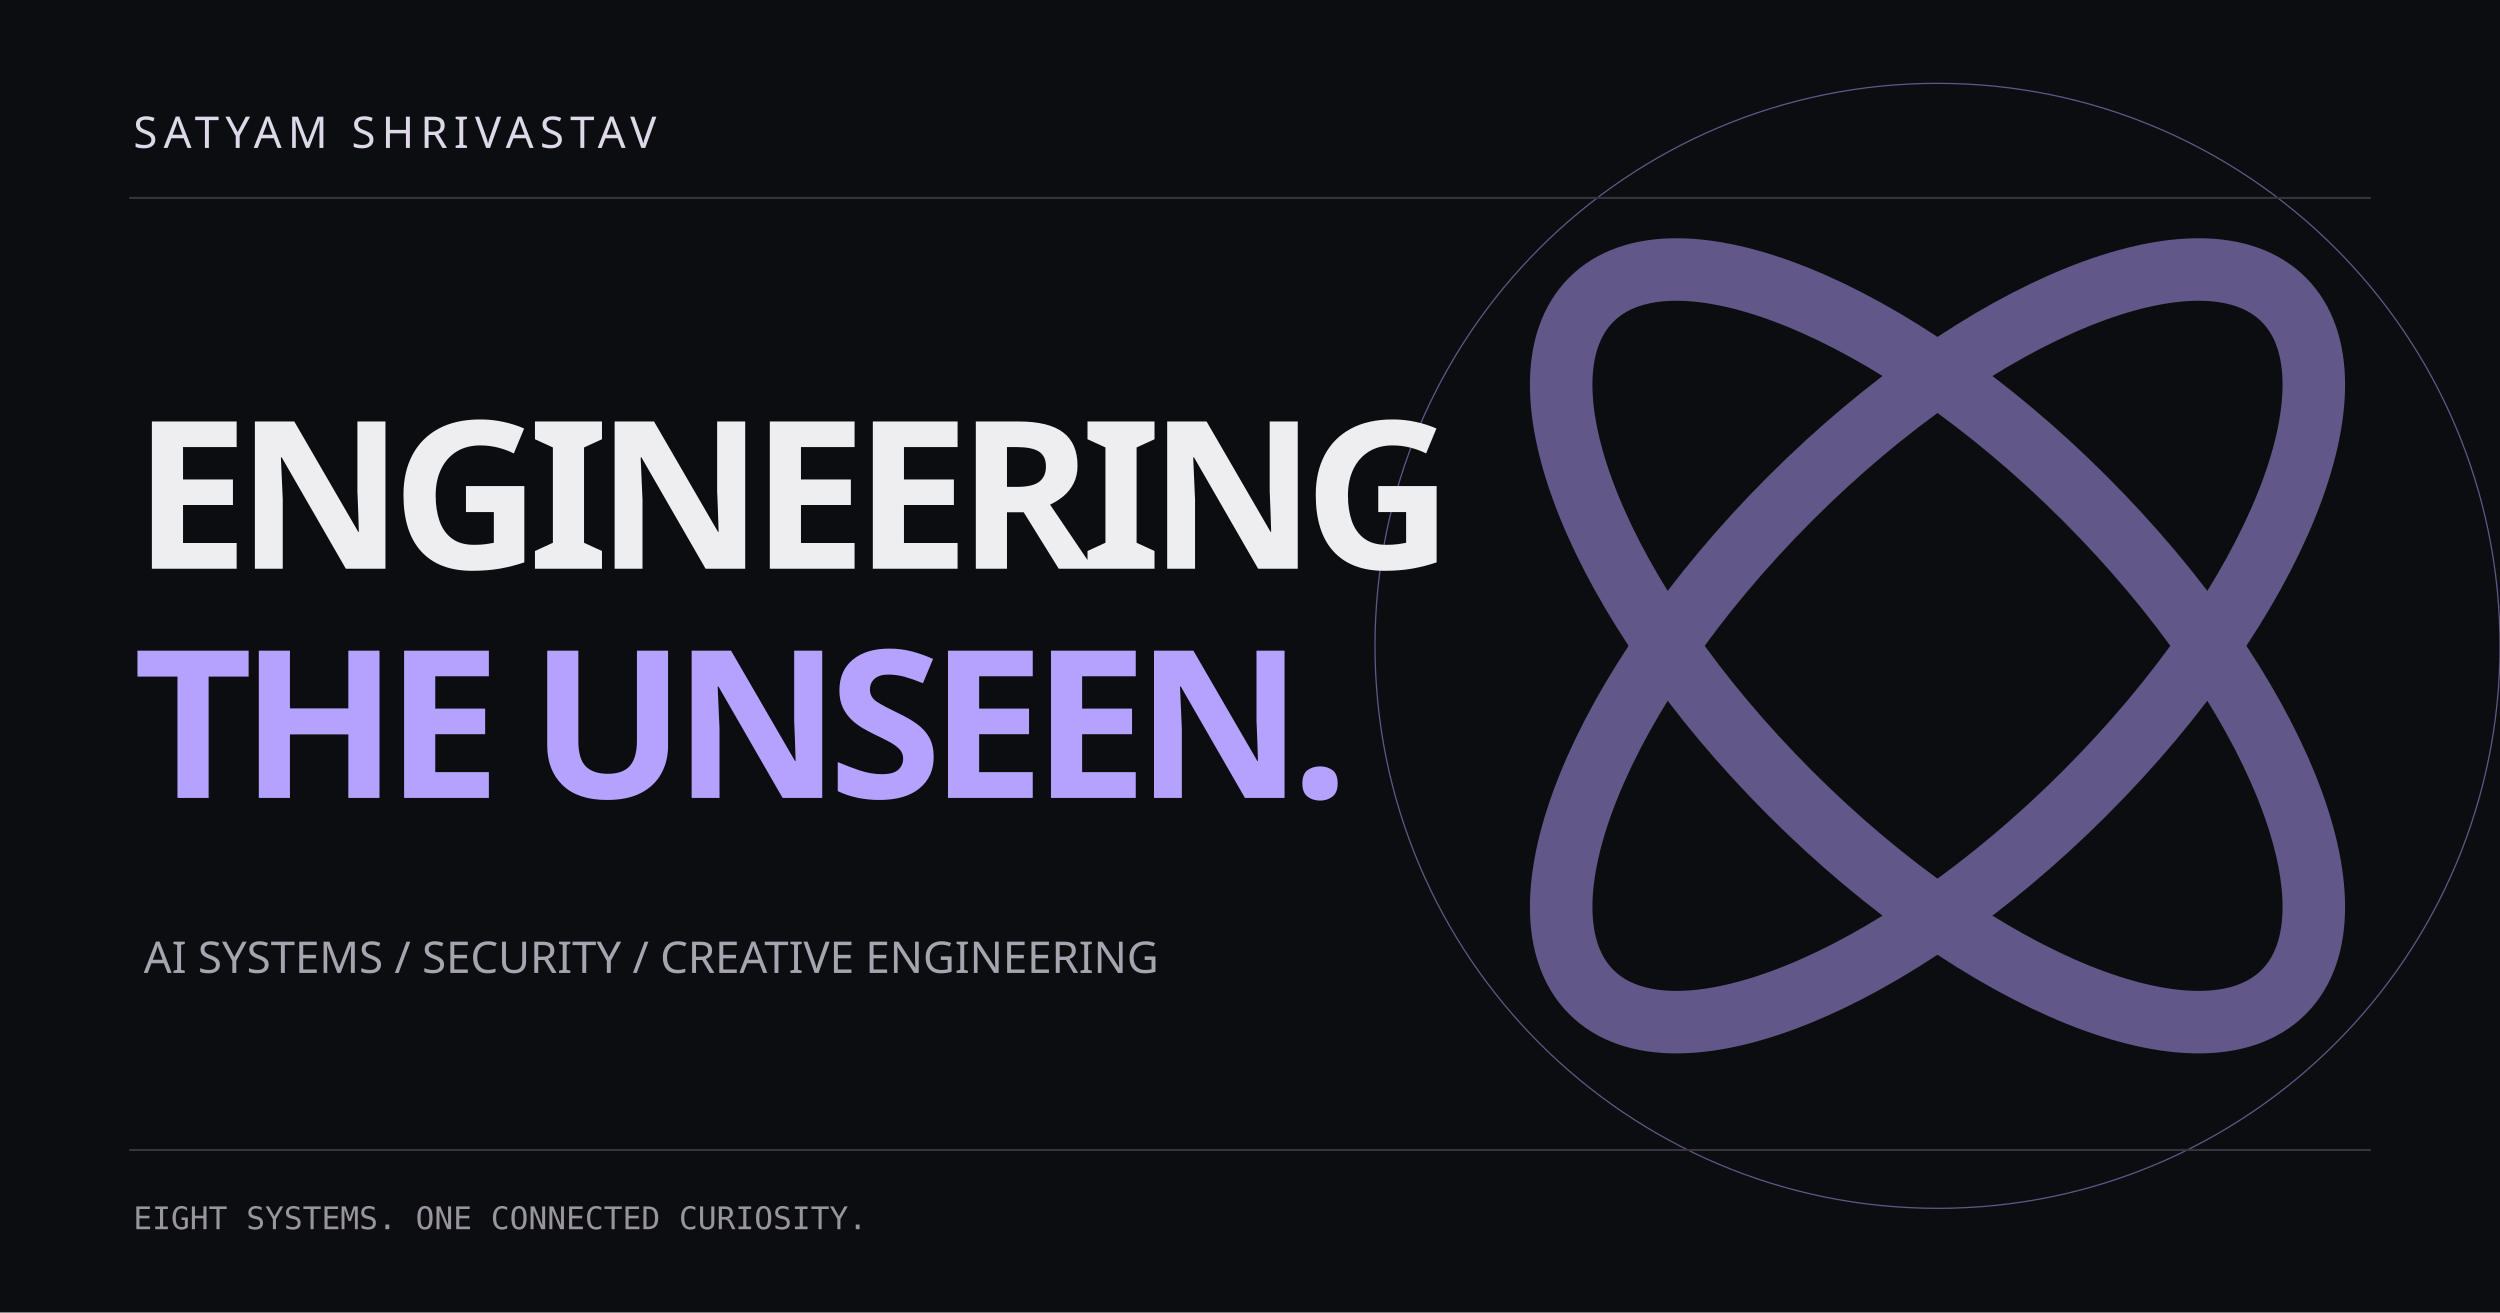
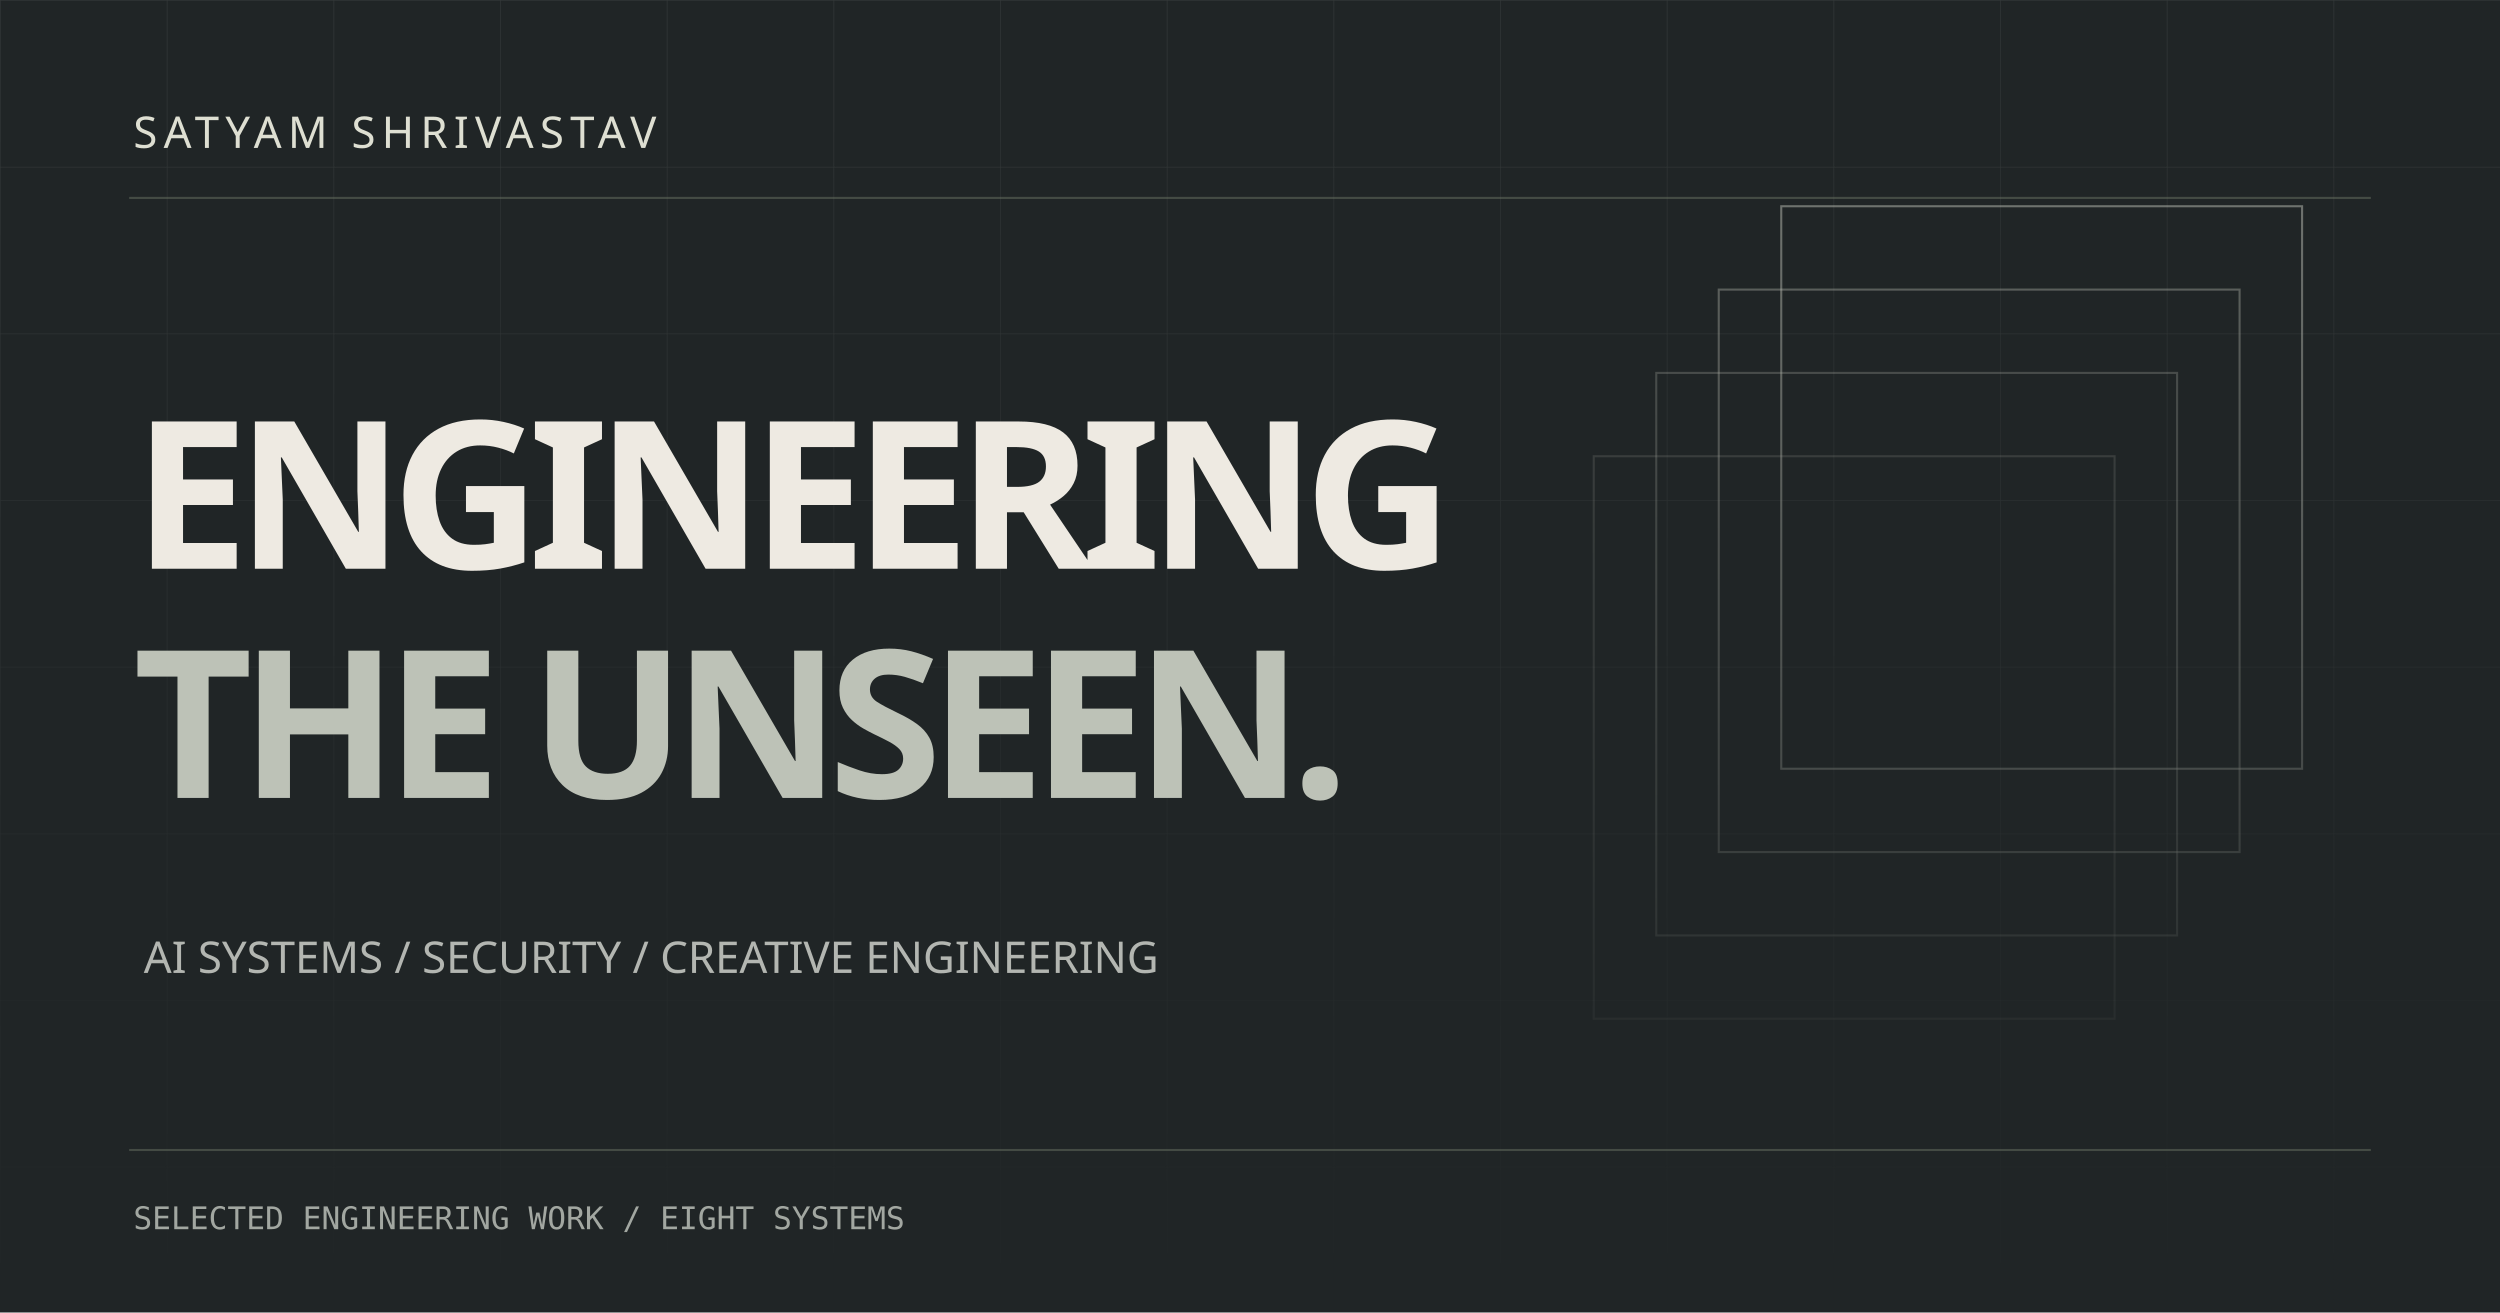
<svg xmlns="http://www.w3.org/2000/svg" width="1200" height="630" viewBox="0 0 1200 630">
-   <rect width="1200" height="630" fill="#0c0d10" />
-   <g fill="none" stroke="#b5a2ff" opacity=".5">
-     <ellipse cx="930" cy="310" rx="235" ry="100" stroke-width="30" transform="rotate(-45 930 310)" />
-     <ellipse cx="930" cy="310" rx="235" ry="100" stroke-width="30" transform="rotate(45 930 310)" />
-     <circle cx="930" cy="310" r="270" stroke-width=".6" />
+   <defs>
+     <pattern id="grid" width="80" height="80" patternUnits="userSpaceOnUse">
+       <path d="M80 0H0V80" fill="none" stroke="#eeeae2" stroke-opacity=".1" stroke-width=".6" />
+     </pattern>
+     <linearGradient id="fade" x2="0" y2="1">
+       <stop stop-color="white" />
+       <stop offset="1" stop-color="white" stop-opacity="0" />
+     </linearGradient>
+     <mask id="m">
+       <rect width="1200" height="630" fill="url(#fade)" />
+     </mask>
+   </defs>
+   <rect width="1200" height="630" fill="#202526" />
+   <g mask="url(#m)">
+     <rect width="1200" height="630" fill="url(#grid)" />
+     <g fill="none" stroke="#dadcd0" stroke-width="1">
+       <path d="M855 99h250v270H855z" opacity=".5" />
+       <path d="M825 139h250v270H825z" opacity=".4" />
+       <path d="M795 179h250v270H795z" opacity=".3" />
+       <path d="M765 219h250v270H765z" opacity=".2" />
+     </g>
  </g>
-   <path d="M62 95h1076M62 552h1076" stroke="#37343f" />
-   <text x="64" y="71" fill="#ddd9e9" font-family="sans-serif" font-size="21" letter-spacing="3">SATYAM SHRIVASTAV</text>
-   <text x="64" y="273" fill="#eeeef0" font-family="sans-serif" font-size="99" font-weight="800" letter-spacing="-6">ENGINEERING</text>
-   <text x="64" y="383" fill="#b5a2ff" font-family="sans-serif" font-size="99" font-weight="800" letter-spacing="-6">THE UNSEEN.</text>
-   <text x="69" y="467" fill="#a6a4af" font-family="sans-serif" font-size="21">AI SYSTEMS / SECURITY / CREATIVE ENGINEERING</text>
-   <text x="64" y="590" fill="#98959f" font-family="monospace" font-size="15">EIGHT SYSTEMS. ONE CONNECTED CURIOSITY.</text>
+   <path d="M62 95h1076M62 552h1076" stroke="#687263" stroke-opacity=".5" />
+   <text x="64" y="71" fill="#dedfd2" font-family="sans-serif" font-size="21" letter-spacing="3">SATYAM SHRIVASTAV</text>
+   <text x="64" y="273" fill="#eeeae2" font-family="sans-serif" font-size="99" font-weight="800" letter-spacing="-6">ENGINEERING</text>
+   <text x="64" y="383" fill="#bdc2b7" font-family="sans-serif" font-size="99" font-weight="800" letter-spacing="-6">THE UNSEEN.</text>
+   <text x="69" y="467" fill="#b3b6b1" font-family="sans-serif" font-size="21">AI SYSTEMS / SECURITY / CREATIVE ENGINEERING</text>
+   <text x="64" y="590" fill="#a2a7a1" font-family="monospace" font-size="15">SELECTED ENGINEERING WORK / EIGHT SYSTEMS</text>
</svg>
